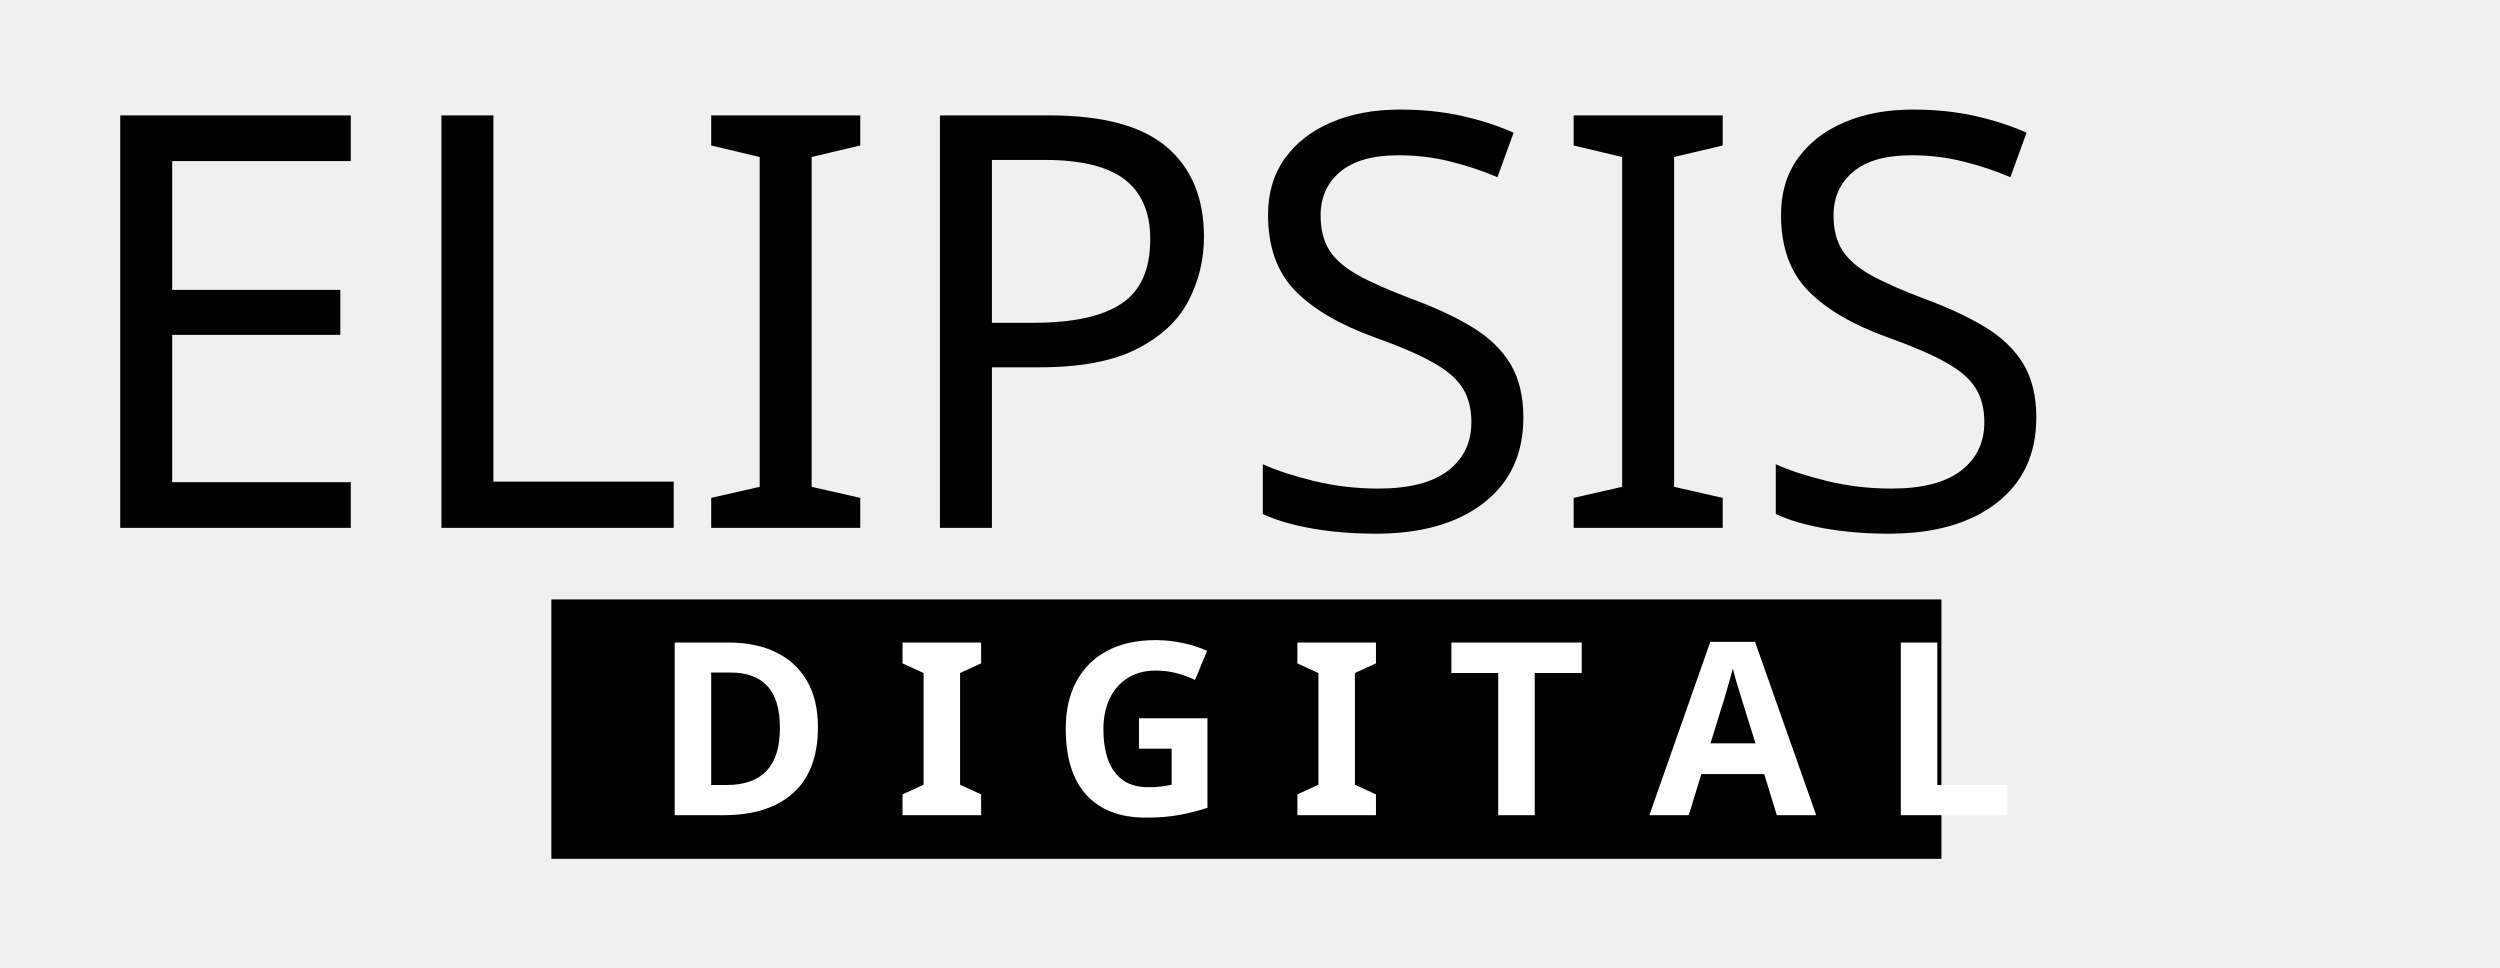
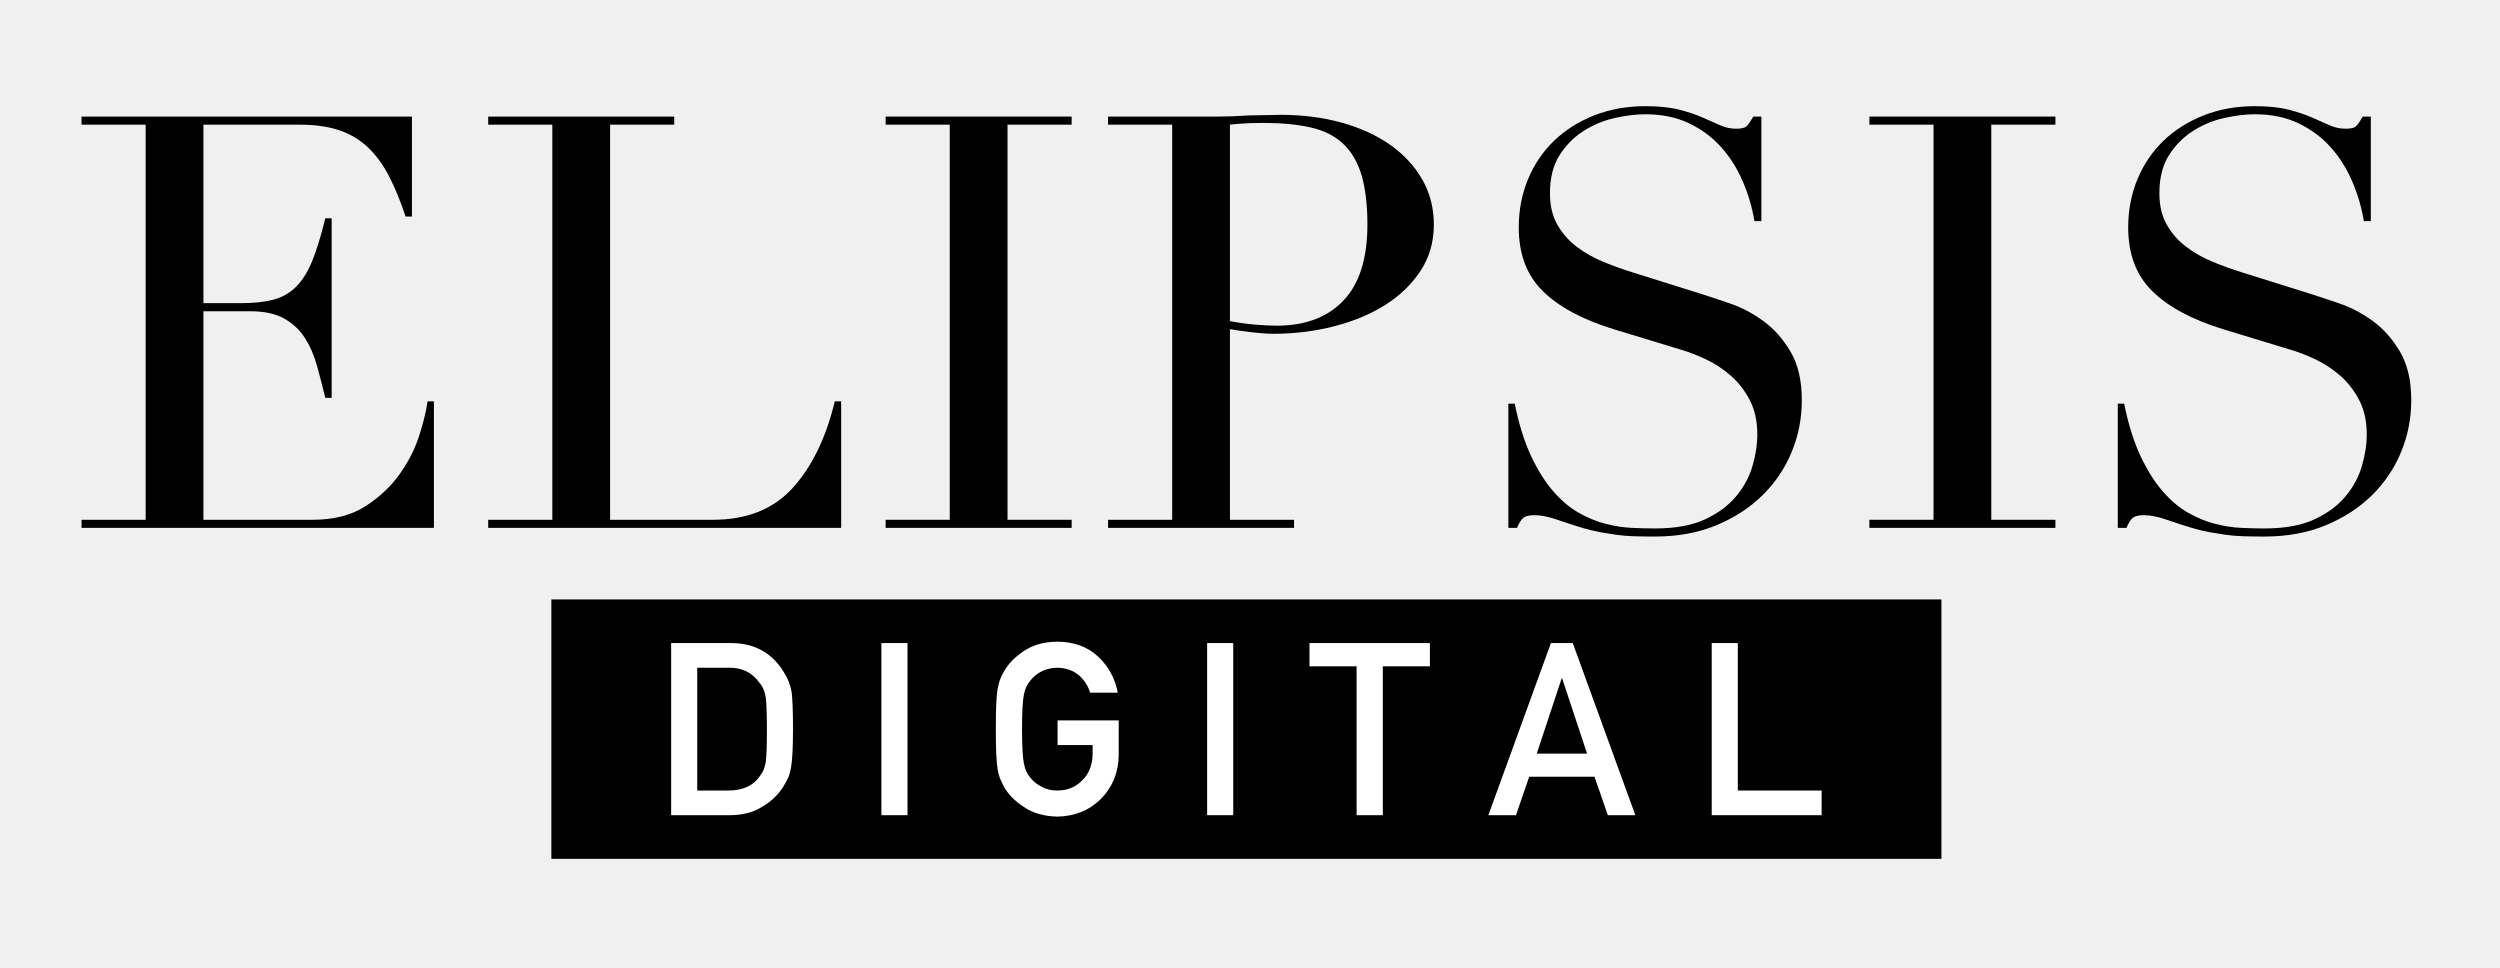
<svg xmlns="http://www.w3.org/2000/svg" width="100%" height="100%" viewBox="0 0 336 130" version="1.1" xml:space="preserve" style="fill-rule:evenodd;clip-rule:evenodd;stroke-linejoin:round;stroke-miterlimit:2;">
  <rect id="Artboard1" x="0" y="0" width="335.03" height="129.697" style="fill:none;" />
-   <g transform="matrix(77.6378,0,0,77.6378,330.593,70.946)" />
-   <text x="8.629px" y="70.946px" style="font-family:'Didot';font-size:77.638px;">ELIPSIS</text>
+   <path d="M10.958,69.859l8.618,0l0,-53.104l-8.618,-0l0,-1.087l44.409,-0l0,13.431l-0.854,0c-0.673,-2.018 -1.397,-3.791 -2.174,-5.318c-0.776,-1.527 -1.708,-2.821 -2.795,-3.882c-1.087,-1.061 -2.381,-1.85 -3.882,-2.368c-1.501,-0.517 -3.312,-0.776 -5.434,-0.776l-12.888,-0l-0,23.99l5.046,-0c1.708,-0 3.158,-0.155 4.348,-0.466c1.191,-0.311 2.213,-0.893 3.067,-1.747c0.854,-0.854 1.578,-2.018 2.174,-3.494c0.595,-1.475 1.177,-3.377 1.746,-5.706l0.854,0l0,24.145l-0.854,0c-0.362,-1.501 -0.737,-2.95 -1.125,-4.347c-0.388,-1.398 -0.932,-2.64 -1.631,-3.727c-0.698,-1.087 -1.63,-1.954 -2.795,-2.601c-1.164,-0.647 -2.678,-0.97 -4.541,-0.97l-6.289,-0l-0,28.027l14.673,0c2.847,0 5.215,-0.608 7.104,-1.824c1.889,-1.217 3.429,-2.666 4.62,-4.348c1.19,-1.682 2.07,-3.429 2.639,-5.241c0.57,-1.811 0.932,-3.312 1.087,-4.503l0.854,0l0,17.003l-47.359,-0l0,-1.087Z" style="fill-rule:nonzero;" />
+   <path d="M65.615,69.859l8.618,0l0,-53.104l-8.618,-0l0,-1.087l25,-0l-0,1.087l-8.618,-0l-0,53.104l13.819,0c4.555,0 8.127,-1.423 10.714,-4.27c2.588,-2.847 4.478,-6.729 5.668,-11.646l0.854,0l0,17.003l-47.437,-0l0,-1.087Z" style="fill-rule:nonzero;" />
+   <path d="M119.03,69.859l8.618,0l-0,-53.104l-8.618,-0l0,-1.087l25,-0l-0,1.087l-8.618,-0l-0,53.104l8.618,0l-0,1.087l-25,-0l0,-1.087Z" style="fill-rule:nonzero;" />
+   <path d="M165.302,43.152c1.036,0.207 2.122,0.362 3.261,0.465c1.139,0.104 2.148,0.156 3.028,0.156c3.83,-0 6.819,-1.126 8.967,-3.378c2.148,-2.251 3.222,-5.654 3.222,-10.209c0,-2.64 -0.259,-4.839 -0.776,-6.599c-0.518,-1.76 -1.333,-3.17 -2.446,-4.231c-1.113,-1.061 -2.562,-1.799 -4.348,-2.213c-1.785,-0.414 -3.92,-0.621 -6.405,-0.621c-0.983,-0 -1.876,0.026 -2.678,0.077c-0.802,0.052 -1.411,0.104 -1.825,0.156l0,26.397Zm-16.381,26.707l8.618,0l-0,-53.104l-8.618,-0l-0,-1.087l14.596,-0c0.724,-0 1.449,-0.013 2.174,-0.039c0.724,-0.026 1.449,-0.065 2.173,-0.116c0.725,-0 1.437,-0.013 2.135,-0.039c0.699,-0.026 1.411,-0.039 2.135,-0.039c2.951,-0 5.681,0.349 8.191,1.048c2.511,0.699 4.684,1.695 6.522,2.989c1.837,1.294 3.274,2.847 4.309,4.658c1.035,1.812 1.552,3.83 1.552,6.056c0,2.329 -0.595,4.4 -1.785,6.211c-1.191,1.812 -2.769,3.339 -4.736,4.581c-1.967,1.242 -4.257,2.199 -6.871,2.872c-2.614,0.673 -5.344,1.01 -8.191,1.01c-0.724,-0 -1.656,-0.065 -2.795,-0.194c-1.138,-0.13 -2.148,-0.272 -3.028,-0.427l0,25.62l8.618,0l0,1.087l-24.999,-0l-0,-1.087Z" style="fill-rule:nonzero;" />
+   <path d="M202.724,54.254l0.854,-0c0.569,2.795 1.307,5.15 2.212,7.065c0.906,1.915 1.903,3.494 2.99,4.736c1.086,1.242 2.225,2.2 3.416,2.872c1.19,0.673 2.393,1.165 3.61,1.475c1.216,0.311 2.381,0.492 3.493,0.544c1.113,0.052 2.161,0.078 3.145,0.078c2.743,-0 4.994,-0.414 6.754,-1.243c1.76,-0.828 3.158,-1.876 4.193,-3.144c1.035,-1.268 1.76,-2.64 2.174,-4.115c0.414,-1.475 0.621,-2.834 0.621,-4.076c-0,-1.811 -0.337,-3.364 -1.01,-4.658c-0.672,-1.294 -1.526,-2.394 -2.562,-3.3c-1.035,-0.905 -2.161,-1.643 -3.377,-2.212c-1.216,-0.57 -2.368,-1.01 -3.455,-1.32l-8.928,-2.717c-4.193,-1.294 -7.363,-3.002 -9.511,-5.125c-2.148,-2.122 -3.222,-4.968 -3.222,-8.54c0,-2.329 0.414,-4.49 1.242,-6.482c0.829,-1.993 1.993,-3.714 3.494,-5.163c1.501,-1.45 3.3,-2.588 5.396,-3.416c2.096,-0.829 4.387,-1.243 6.871,-1.243c1.811,0 3.325,0.156 4.542,0.466c1.216,0.311 2.264,0.66 3.144,1.048c0.88,0.388 1.669,0.738 2.368,1.048c0.699,0.311 1.41,0.466 2.135,0.466c0.673,0 1.126,-0.09 1.359,-0.272c0.233,-0.181 0.556,-0.634 0.97,-1.358l1.087,-0l0,14.052l-0.932,0c-0.31,-1.863 -0.841,-3.662 -1.591,-5.396c-0.751,-1.733 -1.721,-3.26 -2.911,-4.58c-1.191,-1.32 -2.627,-2.381 -4.309,-3.183c-1.683,-0.803 -3.636,-1.204 -5.862,-1.204c-1.242,0 -2.614,0.168 -4.115,0.505c-1.501,0.336 -2.898,0.919 -4.192,1.747c-1.294,0.828 -2.368,1.915 -3.222,3.261c-0.854,1.345 -1.281,3.053 -1.281,5.124c-0,1.656 0.336,3.066 1.009,4.231c0.673,1.164 1.54,2.148 2.601,2.95c1.061,0.802 2.251,1.475 3.571,2.019c1.32,0.543 2.653,1.022 3.999,1.436l9.394,2.95c0.983,0.311 2.225,0.725 3.726,1.242c1.501,0.518 2.964,1.294 4.387,2.33c1.423,1.035 2.64,2.406 3.649,4.114c1.009,1.708 1.514,3.882 1.514,6.522c-0,2.433 -0.453,4.749 -1.359,6.949c-0.906,2.199 -2.213,4.14 -3.921,5.822c-1.708,1.683 -3.778,3.028 -6.211,4.038c-2.432,1.009 -5.175,1.514 -8.229,1.514c-1.087,-0 -2.045,-0.013 -2.873,-0.039c-0.828,-0.026 -1.604,-0.091 -2.329,-0.194c-0.725,-0.104 -1.449,-0.22 -2.174,-0.35c-0.724,-0.129 -1.527,-0.323 -2.407,-0.582c-1.035,-0.311 -2.148,-0.673 -3.338,-1.087c-1.19,-0.414 -2.226,-0.621 -3.106,-0.621c-0.776,-0 -1.306,0.155 -1.591,0.466c-0.285,0.31 -0.531,0.724 -0.738,1.242l-1.164,-0l-0,-16.692Z" style="fill-rule:nonzero;" />
+   <path d="M251.247,69.859l8.618,0l0,-53.104l-8.618,-0l0,-1.087l25,-0l-0,1.087l-8.618,-0l0,53.104l8.618,0l-0,1.087l-25,-0l0,-1.087Z" style="fill-rule:nonzero;" />
+   <path d="M284.632,54.254l0.854,-0c0.569,2.795 1.307,5.15 2.212,7.065c0.906,1.915 1.903,3.494 2.989,4.736c1.087,1.242 2.226,2.2 3.417,2.872c1.19,0.673 2.393,1.165 3.61,1.475c1.216,0.311 2.381,0.492 3.493,0.544c1.113,0.052 2.161,0.078 3.145,0.078c2.743,-0 4.994,-0.414 6.754,-1.243c1.76,-0.828 3.157,-1.876 4.193,-3.144c1.035,-1.268 1.759,-2.64 2.174,-4.115c0.414,-1.475 0.621,-2.834 0.621,-4.076c-0,-1.811 -0.337,-3.364 -1.01,-4.658c-0.673,-1.294 -1.527,-2.394 -2.562,-3.3c-1.035,-0.905 -2.161,-1.643 -3.377,-2.212c-1.216,-0.57 -2.368,-1.01 -3.455,-1.32l-8.928,-2.717c-4.193,-1.294 -7.363,-3.002 -9.511,-5.125c-2.148,-2.122 -3.222,-4.968 -3.222,-8.54c0,-2.329 0.414,-4.49 1.242,-6.482c0.829,-1.993 1.993,-3.714 3.494,-5.163c1.501,-1.45 3.3,-2.588 5.396,-3.416c2.096,-0.829 4.386,-1.243 6.871,-1.243c1.811,0 3.325,0.156 4.542,0.466c1.216,0.311 2.264,0.66 3.144,1.048c0.88,0.388 1.669,0.738 2.368,1.048c0.699,0.311 1.41,0.466 2.135,0.466c0.673,0 1.126,-0.09 1.359,-0.272c0.233,-0.181 0.556,-0.634 0.97,-1.358l1.087,-0l0,14.052l-0.932,0c-0.31,-1.863 -0.841,-3.662 -1.591,-5.396c-0.751,-1.733 -1.721,-3.26 -2.912,-4.58c-1.19,-1.32 -2.626,-2.381 -4.308,-3.183c-1.683,-0.803 -3.637,-1.204 -5.862,-1.204c-1.242,0 -2.614,0.168 -4.115,0.505c-1.501,0.336 -2.898,0.919 -4.192,1.747c-1.294,0.828 -2.368,1.915 -3.222,3.261c-0.854,1.345 -1.281,3.053 -1.281,5.124c-0,1.656 0.336,3.066 1.009,4.231c0.673,1.164 1.54,2.148 2.601,2.95c1.061,0.802 2.251,1.475 3.571,2.019c1.32,0.543 2.653,1.022 3.998,1.436l9.395,2.95c0.983,0.311 2.225,0.725 3.726,1.242c1.501,0.518 2.963,1.294 4.387,2.33c1.423,1.035 2.639,2.406 3.649,4.114c1.009,1.708 1.514,3.882 1.514,6.522c-0,2.433 -0.453,4.749 -1.359,6.949c-0.906,2.199 -2.213,4.14 -3.921,5.822c-1.708,1.683 -3.778,3.028 -6.211,4.038c-2.432,1.009 -5.176,1.514 -8.229,1.514c-1.087,-0 -2.045,-0.013 -2.873,-0.039c-0.828,-0.026 -1.604,-0.091 -2.329,-0.194c-0.725,-0.104 -1.449,-0.22 -2.174,-0.35c-0.725,-0.129 -1.527,-0.323 -2.407,-0.582c-1.035,-0.311 -2.148,-0.673 -3.338,-1.087c-1.191,-0.414 -2.226,-0.621 -3.106,-0.621c-0.776,-0 -1.307,0.155 -1.591,0.466c-0.285,0.31 -0.531,0.724 -0.738,1.242l-1.164,-0l-0,-16.692Z" style="fill-rule:nonzero;" />
  <g>
    <g>
      <rect x="74.103" y="80.564" width="186.823" height="34.863" />
-       <g transform="matrix(32.4957,0,0,32.4957,245.684,109.562)" />
-       <text x="87.759px" y="109.562px" style="font-family:'DINAlternate-Bold', 'DIN Alternate', sans-serif;font-weight:700;font-size:32.496px;fill:#fff;">D I G I T A L</text>
+       <path d="M90.203,109.562l7.854,0c1.735,0 3.2,-0.381 4.395,-1.142c1.206,-0.709 2.147,-1.608 2.824,-2.698c0.254,-0.412 0.471,-0.809 0.651,-1.19c0.169,-0.391 0.296,-0.835 0.381,-1.332c0.18,-0.984 0.27,-2.719 0.27,-5.205c-0,-2.338 -0.059,-3.983 -0.175,-4.935c-0.148,-0.952 -0.502,-1.861 -1.063,-2.729c-1.566,-2.581 -3.914,-3.882 -7.045,-3.903l-8.092,0l-0,23.134Zm3.506,-19.818l4.189,0c1.777,-0.042 3.153,0.608 4.126,1.952c0.476,0.539 0.777,1.243 0.904,2.11c0.095,0.868 0.143,2.306 0.143,4.316c-0,2.063 -0.048,3.47 -0.143,4.221c-0.106,0.761 -0.354,1.391 -0.746,1.888c-0.888,1.343 -2.316,2.015 -4.284,2.015l-4.189,-0l0,-16.502Z" style="fill:#fff;fill-rule:nonzero;" />
+       <rect x="118.462" y="86.428" width="3.507" height="23.134" style="fill:#fff;fill-rule:nonzero;" />
+       <path d="M142.136,100.137l4.712,0l0,1.206c-0.021,1.449 -0.476,2.618 -1.364,3.507c-0.889,0.931 -2.016,1.396 -3.38,1.396c-0.825,-0 -1.534,-0.175 -2.126,-0.524c-0.603,-0.296 -1.09,-0.682 -1.46,-1.158c-0.455,-0.497 -0.756,-1.148 -0.904,-1.952c-0.17,-0.803 -0.254,-2.343 -0.254,-4.617c-0,-2.274 0.084,-3.824 0.254,-4.649c0.148,-0.783 0.449,-1.423 0.904,-1.92c0.37,-0.476 0.857,-0.873 1.46,-1.19c0.592,-0.307 1.301,-0.471 2.126,-0.492c1.121,0.021 2.073,0.344 2.856,0.968c0.751,0.656 1.269,1.449 1.555,2.38l3.713,0c-0.37,-1.936 -1.259,-3.559 -2.666,-4.871c-1.407,-1.301 -3.226,-1.962 -5.458,-1.983c-1.82,0.021 -3.337,0.454 -4.554,1.301c-1.238,0.835 -2.137,1.787 -2.697,2.856c-0.349,0.56 -0.609,1.296 -0.778,2.205c-0.158,0.91 -0.238,2.708 -0.238,5.395c0,2.645 0.08,4.432 0.238,5.363c0.085,0.497 0.191,0.91 0.318,1.238c0.137,0.317 0.29,0.65 0.46,0.999c0.56,1.069 1.459,2.01 2.697,2.825c1.217,0.846 2.734,1.29 4.554,1.333c2.359,-0.043 4.316,-0.841 5.871,-2.396c1.544,-1.566 2.337,-3.507 2.38,-5.824l-0,-4.712l-8.219,-0l-0,3.316Z" style="fill:#fff;fill-rule:nonzero;" />
+       <rect x="162.239" y="86.428" width="3.507" height="23.134" style="fill:#fff;fill-rule:nonzero;" />
+       <path d="M182.327,109.562l3.522,0l0,-20.008l6.331,-0l0,-3.126l-16.184,0l-0,3.126l6.331,-0l-0,20.008Z" style="fill:#fff;fill-rule:nonzero;" />
+       <path d="M206.54,101.28l3.348,-10.108l0.063,0l3.348,10.108l-6.759,-0Zm9.552,8.282l3.697,0l-8.409,-23.134l-2.936,0l-8.409,23.134l3.712,0l1.778,-5.172l8.774,-0l1.793,5.172Z" style="fill:#fff;fill-rule:nonzero;" />
+       <path d="M230.055,109.562l14.772,0l0,-3.316l-11.265,-0l-0,-19.818l-3.507,0l0,23.134Z" style="fill:#fff;fill-rule:nonzero;" />
    </g>
  </g>
</svg>
